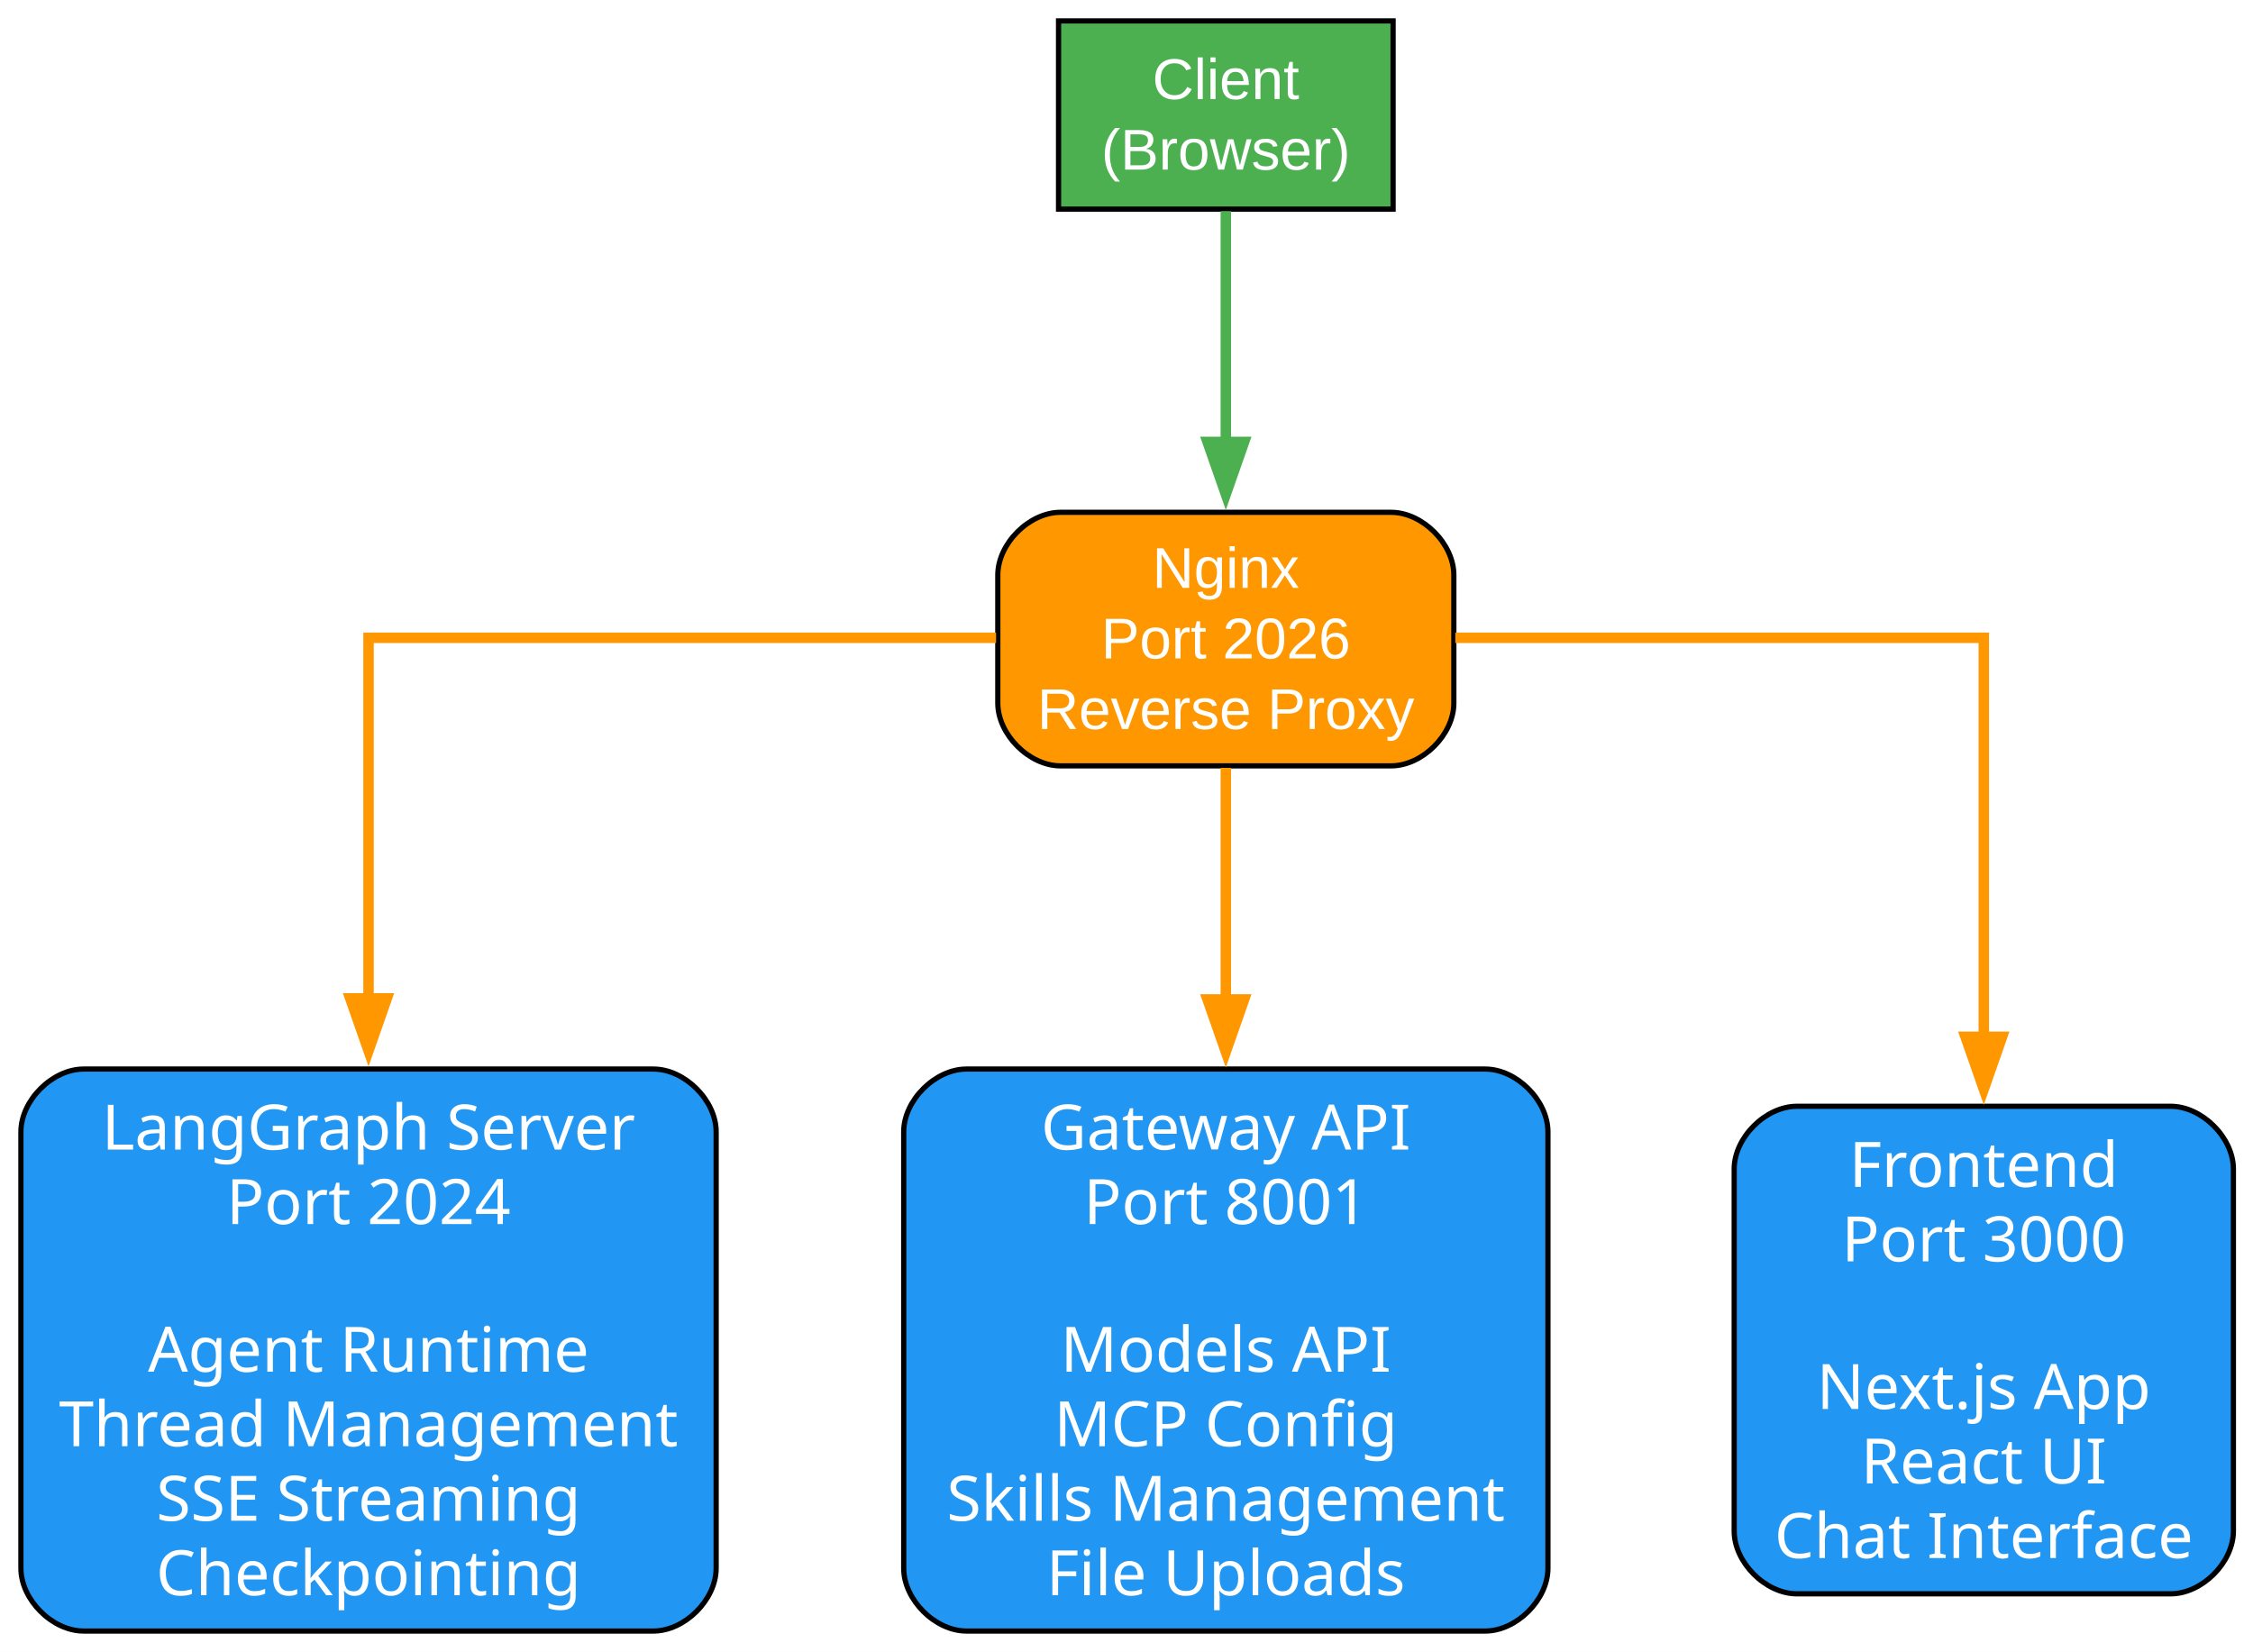
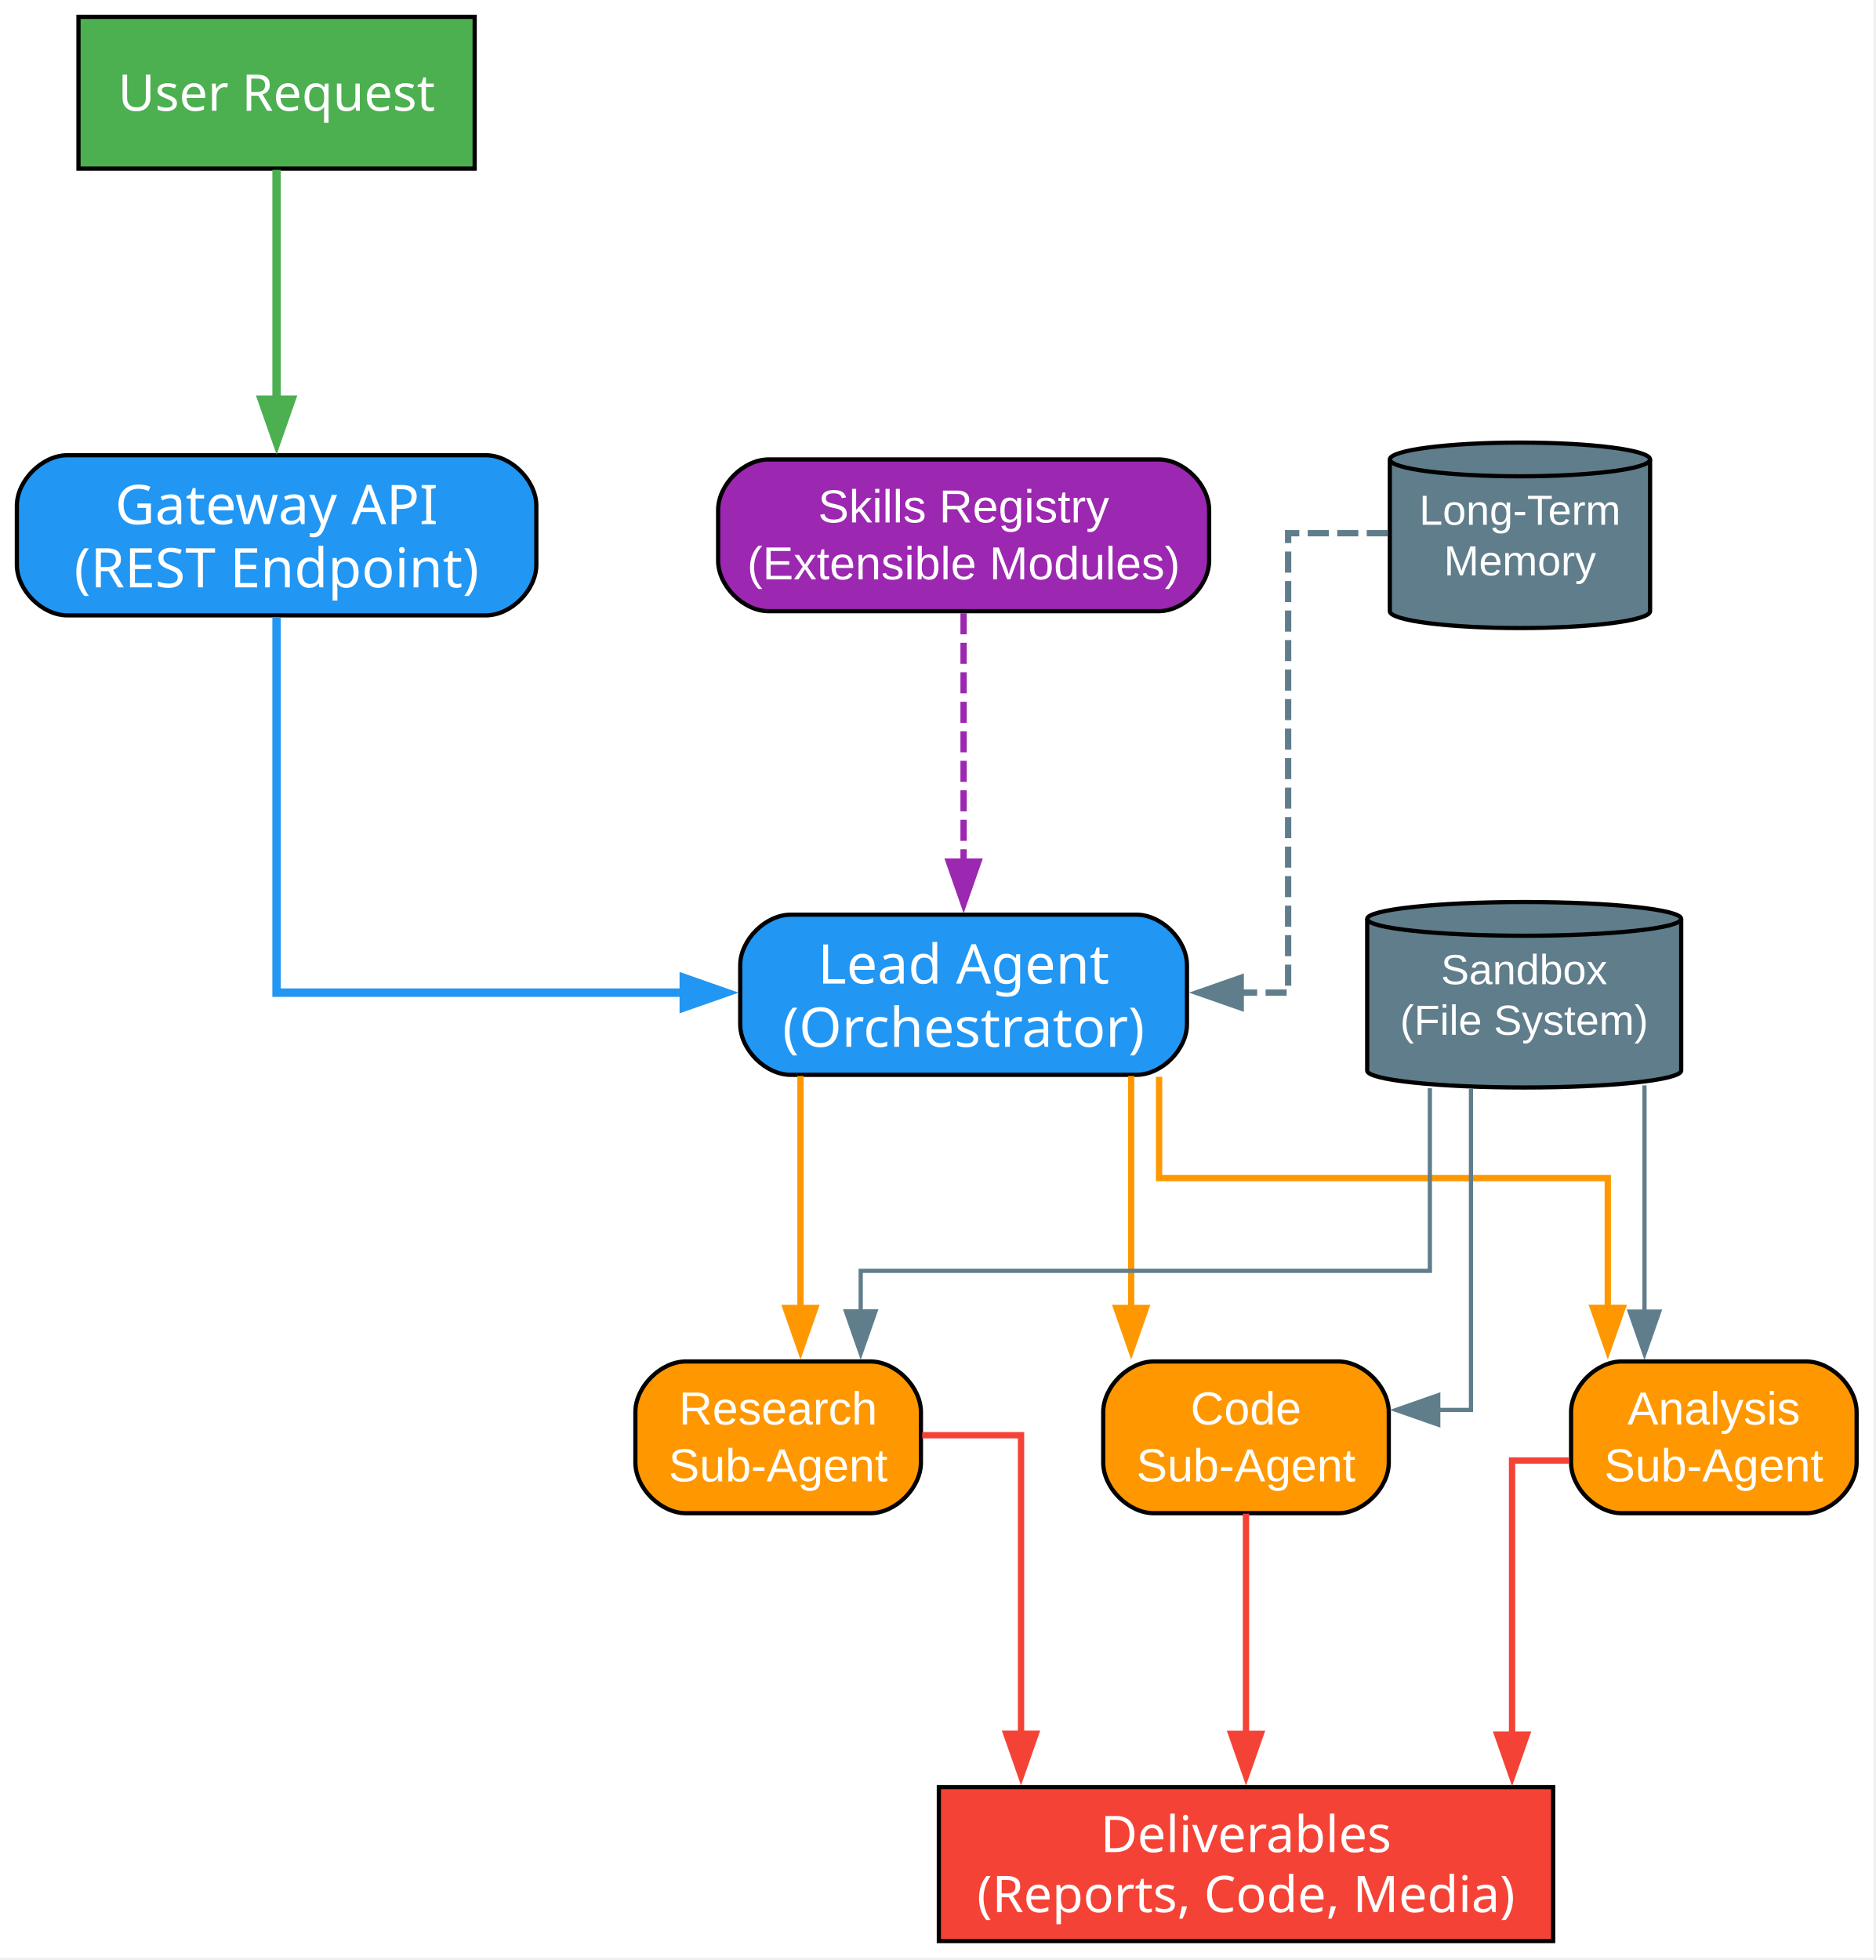
- <svg xmlns="http://www.w3.org/2000/svg" width="431pt" height="316pt" viewBox="0.00 0.00 431.00 316.00">
-   <g id="graph0" class="graph" transform="scale(1 1) rotate(0) translate(4 312)">
-     <polygon fill="white" stroke="none" points="-4,4 -4,-312 427.25,-312 427.25,4 -4,4" />
+ <svg xmlns="http://www.w3.org/2000/svg" width="445pt" height="465pt" viewBox="0.00 0.00 445.00 465.00">
+   <g id="graph0" class="graph" transform="scale(1 1) rotate(0) translate(4 460.5)">
+     <polygon fill="white" stroke="none" points="-4,4 -4,-460.5 440.5,-460.5 440.5,4 -4,4" />
    <g id="node1" class="node">
-       <polygon fill="#4caf50" stroke="black" points="262.5,-308 198.5,-308 198.5,-272 262.5,-272 262.5,-308" />
-       <text xml:space="preserve" text-anchor="middle" x="230.5" y="-293.05" font-family="Arial" font-size="11.00" fill="white">Client</text>
-       <text xml:space="preserve" text-anchor="middle" x="230.5" y="-279.55" font-family="Arial" font-size="11.00" fill="white">(Browser)</text>
+       <polygon fill="#4caf50" stroke="black" points="108.62,-456.5 14.62,-456.5 14.62,-420.5 108.62,-420.5 108.62,-456.5" />
+       <text xml:space="preserve" text-anchor="middle" x="61.62" y="-434.23" font-family="Arial Bold" font-size="12.00" fill="white">User Request</text>
    </g>
    <g id="node2" class="node">
-       <path fill="#ff9800" stroke="black" d="M262.12,-214C262.12,-214 198.88,-214 198.88,-214 192.88,-214 186.88,-208 186.88,-202 186.88,-202 186.88,-177.5 186.88,-177.5 186.88,-171.5 192.88,-165.5 198.88,-165.5 198.88,-165.5 262.12,-165.5 262.12,-165.5 268.12,-165.5 274.12,-171.5 274.12,-177.5 274.12,-177.5 274.12,-202 274.12,-202 274.12,-208 268.12,-214 262.12,-214" />
-       <text xml:space="preserve" text-anchor="middle" x="230.5" y="-199.55" font-family="Arial" font-size="11.00" fill="white">Nginx</text>
-       <text xml:space="preserve" text-anchor="middle" x="230.5" y="-186.05" font-family="Arial" font-size="11.00" fill="white">Port 2026</text>
-       <text xml:space="preserve" text-anchor="middle" x="230.5" y="-172.55" font-family="Arial" font-size="11.00" fill="white">Reverse Proxy</text>
+       <path fill="#2196f3" stroke="black" d="M111.25,-352.5C111.25,-352.5 12,-352.5 12,-352.5 6,-352.5 0,-346.5 0,-340.5 0,-340.5 0,-326.5 0,-326.5 0,-320.5 6,-314.5 12,-314.5 12,-314.5 111.25,-314.5 111.25,-314.5 117.25,-314.5 123.25,-320.5 123.25,-326.5 123.25,-326.5 123.25,-340.5 123.25,-340.5 123.25,-346.5 117.25,-352.5 111.25,-352.5" />
+       <text xml:space="preserve" text-anchor="middle" x="61.62" y="-336.15" font-family="Arial Bold" font-size="13.00" fill="white">Gateway API</text>
+       <text xml:space="preserve" text-anchor="middle" x="61.62" y="-321.15" font-family="Arial Bold" font-size="13.00" fill="white">(REST Endpoint)</text>
    </g>
    <g id="edge1" class="edge">
-       <path fill="none" stroke="#4caf50" stroke-width="2" d="M230.5,-271.61C230.5,-271.61 230.5,-227.47 230.5,-227.47" />
-       <polygon fill="#4caf50" stroke="#4caf50" stroke-width="2" points="234,-227.47 230.5,-217.47 227,-227.47 234,-227.47" />
+       <path fill="none" stroke="#4caf50" stroke-width="2" d="M61.62,-420.21C61.62,-420.21 61.62,-365.67 61.62,-365.67" />
+       <polygon fill="#4caf50" stroke="#4caf50" stroke-width="2" points="65.13,-365.67 61.63,-355.67 58.13,-365.67 65.13,-365.67" />
    </g>
    <g id="node3" class="node">
-       <path fill="#2196f3" stroke="black" d="M121,-107.5C121,-107.5 12,-107.5 12,-107.5 6,-107.5 0,-101.5 0,-95.5 0,-95.5 0,-12 0,-12 0,-6 6,0 12,0 12,0 121,0 121,0 127,0 133,-6 133,-12 133,-12 133,-95.5 133,-95.5 133,-101.5 127,-107.5 121,-107.5" />
-       <text xml:space="preserve" text-anchor="middle" x="66.5" y="-92.1" font-family="Arial Bold" font-size="12.00" fill="white">LangGraph Server</text>
-       <text xml:space="preserve" text-anchor="middle" x="66.5" y="-77.85" font-family="Arial Bold" font-size="12.00" fill="white">Port 2024</text>
-       <text xml:space="preserve" text-anchor="middle" x="66.5" y="-49.6" font-family="Arial Bold" font-size="12.00" fill="white">Agent Runtime</text>
-       <text xml:space="preserve" text-anchor="middle" x="66.5" y="-35.35" font-family="Arial Bold" font-size="12.00" fill="white">Thread Management</text>
-       <text xml:space="preserve" text-anchor="middle" x="66.5" y="-21.1" font-family="Arial Bold" font-size="12.00" fill="white">SSE Streaming</text>
-       <text xml:space="preserve" text-anchor="middle" x="66.5" y="-6.85" font-family="Arial Bold" font-size="12.00" fill="white">Checkpointing</text>
+       <path fill="#2196f3" stroke="black" d="M265.62,-243.5C265.62,-243.5 183.62,-243.5 183.62,-243.5 177.62,-243.5 171.62,-237.5 171.62,-231.5 171.62,-231.5 171.62,-217.5 171.62,-217.5 171.62,-211.5 177.62,-205.5 183.62,-205.5 183.62,-205.5 265.62,-205.5 265.62,-205.5 271.62,-205.5 277.62,-211.5 277.62,-217.5 277.62,-217.5 277.62,-231.5 277.62,-231.5 277.62,-237.5 271.62,-243.5 265.62,-243.5" />
+       <text xml:space="preserve" text-anchor="middle" x="224.62" y="-227.15" font-family="Arial Bold" font-size="13.00" fill="white">Lead Agent</text>
+       <text xml:space="preserve" text-anchor="middle" x="224.62" y="-212.15" font-family="Arial Bold" font-size="13.00" fill="white">(Orchestrator)</text>
    </g>
    <g id="edge2" class="edge">
-       <path fill="none" stroke="#ff9800" stroke-width="2" d="M186.55,-190C137.97,-190 66.5,-190 66.5,-190 66.5,-190 66.5,-121.02 66.5,-121.02" />
-       <polygon fill="#ff9800" stroke="#ff9800" stroke-width="2" points="70,-121.02 66.5,-111.02 63,-121.02 70,-121.02" />
+       <path fill="none" stroke="#2196f3" stroke-width="2" d="M61.62,-314.1C61.62,-282.89 61.62,-225 61.62,-225 61.62,-225 158.23,-225 158.23,-225" />
+       <polygon fill="#2196f3" stroke="#2196f3" stroke-width="2" points="158.23,-228.5 168.23,-225 158.23,-221.5 158.23,-228.5" />
    </g>
    <g id="node4" class="node">
-       <path fill="#2196f3" stroke="black" d="M280.12,-107.5C280.12,-107.5 180.88,-107.5 180.88,-107.5 174.88,-107.5 168.88,-101.5 168.88,-95.5 168.88,-95.5 168.88,-12 168.88,-12 168.88,-6 174.88,0 180.88,0 180.88,0 280.12,0 280.12,0 286.12,0 292.12,-6 292.12,-12 292.12,-12 292.12,-95.5 292.12,-95.5 292.12,-101.5 286.12,-107.5 280.12,-107.5" />
-       <text xml:space="preserve" text-anchor="middle" x="230.5" y="-92.1" font-family="Arial Bold" font-size="12.00" fill="white">Gateway API</text>
-       <text xml:space="preserve" text-anchor="middle" x="230.5" y="-77.85" font-family="Arial Bold" font-size="12.00" fill="white">Port 8001</text>
-       <text xml:space="preserve" text-anchor="middle" x="230.5" y="-49.6" font-family="Arial Bold" font-size="12.00" fill="white">Models API</text>
-       <text xml:space="preserve" text-anchor="middle" x="230.5" y="-35.35" font-family="Arial Bold" font-size="12.00" fill="white">MCP Config</text>
-       <text xml:space="preserve" text-anchor="middle" x="230.5" y="-21.1" font-family="Arial Bold" font-size="12.00" fill="white">Skills Management</text>
-       <text xml:space="preserve" text-anchor="middle" x="230.5" y="-6.85" font-family="Arial Bold" font-size="12.00" fill="white">File Uploads</text>
+       <path fill="#ff9800" stroke="black" d="M202.5,-137.5C202.5,-137.5 158.75,-137.5 158.75,-137.5 152.75,-137.5 146.75,-131.5 146.75,-125.5 146.75,-125.5 146.75,-113.5 146.75,-113.5 146.75,-107.5 152.75,-101.5 158.75,-101.5 158.75,-101.5 202.5,-101.5 202.5,-101.5 208.5,-101.5 214.5,-107.5 214.5,-113.5 214.5,-113.5 214.5,-125.5 214.5,-125.5 214.5,-131.5 208.5,-137.5 202.5,-137.5" />
+       <text xml:space="preserve" text-anchor="middle" x="180.62" y="-122.55" font-family="Arial" font-size="11.00" fill="white">Research</text>
+       <text xml:space="preserve" text-anchor="middle" x="180.62" y="-109.05" font-family="Arial" font-size="11.00" fill="white">Sub-Agent</text>
    </g>
    <g id="edge3" class="edge">
-       <path fill="none" stroke="#ff9800" stroke-width="2" d="M230.5,-165.12C230.5,-165.12 230.5,-120.82 230.5,-120.82" />
-       <polygon fill="#ff9800" stroke="#ff9800" stroke-width="2" points="234,-120.82 230.5,-110.82 227,-120.82 234,-120.82" />
+       <path fill="none" stroke="#ff9800" stroke-width="1.5" d="M185.92,-205.24C185.92,-205.24 185.92,-150.2 185.92,-150.2" />
+       <polygon fill="#ff9800" stroke="#ff9800" stroke-width="1.5" points="189.42,-150.2 185.92,-140.2 182.42,-150.2 189.42,-150.2" />
    </g>
    <g id="node5" class="node">
-       <path fill="#2196f3" stroke="black" d="M411.25,-100.38C411.25,-100.38 339.75,-100.38 339.75,-100.38 333.75,-100.38 327.75,-94.38 327.75,-88.38 327.75,-88.38 327.75,-19.12 327.75,-19.12 327.75,-13.12 333.75,-7.12 339.75,-7.12 339.75,-7.12 411.25,-7.12 411.25,-7.12 417.25,-7.12 423.25,-13.12 423.25,-19.12 423.25,-19.12 423.25,-88.38 423.25,-88.38 423.25,-94.38 417.25,-100.38 411.25,-100.38" />
-       <text xml:space="preserve" text-anchor="middle" x="375.5" y="-84.97" font-family="Arial Bold" font-size="12.00" fill="white">Frontend</text>
-       <text xml:space="preserve" text-anchor="middle" x="375.5" y="-70.72" font-family="Arial Bold" font-size="12.00" fill="white">Port 3000</text>
-       <text xml:space="preserve" text-anchor="middle" x="375.5" y="-42.48" font-family="Arial Bold" font-size="12.00" fill="white">Next.js App</text>
-       <text xml:space="preserve" text-anchor="middle" x="375.5" y="-28.23" font-family="Arial Bold" font-size="12.00" fill="white">React UI</text>
-       <text xml:space="preserve" text-anchor="middle" x="375.5" y="-13.97" font-family="Arial Bold" font-size="12.00" fill="white">Chat Interface</text>
+       <path fill="#ff9800" stroke="black" d="M313.5,-137.5C313.5,-137.5 269.75,-137.5 269.75,-137.5 263.75,-137.5 257.75,-131.5 257.75,-125.5 257.75,-125.5 257.75,-113.5 257.75,-113.5 257.75,-107.5 263.75,-101.5 269.75,-101.5 269.75,-101.5 313.5,-101.5 313.5,-101.5 319.5,-101.5 325.5,-107.5 325.5,-113.5 325.5,-113.5 325.5,-125.5 325.5,-125.5 325.5,-131.5 319.5,-137.5 313.5,-137.5" />
+       <text xml:space="preserve" text-anchor="middle" x="291.62" y="-122.55" font-family="Arial" font-size="11.00" fill="white">Code</text>
+       <text xml:space="preserve" text-anchor="middle" x="291.62" y="-109.05" font-family="Arial" font-size="11.00" fill="white">Sub-Agent</text>
    </g>
    <g id="edge4" class="edge">
-       <path fill="none" stroke="#ff9800" stroke-width="2" d="M274.4,-190C317.08,-190 375.5,-190 375.5,-190 375.5,-190 375.5,-113.67 375.5,-113.67" />
-       <polygon fill="#ff9800" stroke="#ff9800" stroke-width="2" points="379,-113.67 375.5,-103.67 372,-113.67 379,-113.67" />
+       <path fill="none" stroke="#ff9800" stroke-width="1.5" d="M264.38,-205.24C264.38,-205.24 264.38,-150.2 264.38,-150.2" />
+       <polygon fill="#ff9800" stroke="#ff9800" stroke-width="1.5" points="267.88,-150.2 264.38,-140.2 260.88,-150.2 267.88,-150.2" />
+     </g>
+     <g id="node6" class="node">
+       <path fill="#ff9800" stroke="black" d="M424.5,-137.5C424.5,-137.5 380.75,-137.5 380.75,-137.5 374.75,-137.5 368.75,-131.5 368.75,-125.5 368.75,-125.5 368.75,-113.5 368.75,-113.5 368.75,-107.5 374.75,-101.5 380.75,-101.5 380.75,-101.5 424.5,-101.5 424.5,-101.5 430.5,-101.5 436.5,-107.5 436.5,-113.5 436.5,-113.5 436.5,-125.5 436.5,-125.5 436.5,-131.5 430.5,-137.5 424.5,-137.5" />
+       <text xml:space="preserve" text-anchor="middle" x="402.62" y="-122.55" font-family="Arial" font-size="11.00" fill="white">Analysis</text>
+       <text xml:space="preserve" text-anchor="middle" x="402.62" y="-109.05" font-family="Arial" font-size="11.00" fill="white">Sub-Agent</text>
+     </g>
+     <g id="edge5" class="edge">
+       <path fill="none" stroke="#ff9800" stroke-width="1.5" d="M271,-205.04C271,-193.46 271,-181 271,-181 271,-181 377.46,-181 377.46,-181 377.46,-181 377.46,-150.22 377.46,-150.22" />
+       <polygon fill="#ff9800" stroke="#ff9800" stroke-width="1.5" points="380.96,-150.22 377.46,-140.22 373.96,-150.22 380.96,-150.22" />
+     </g>
+     <g id="node10" class="node">
+       <polygon fill="#f44336" stroke="black" points="364.5,-36.5 218.75,-36.5 218.75,0 364.5,0 364.5,-36.5" />
+       <text xml:space="preserve" text-anchor="middle" x="291.62" y="-21.1" font-family="Arial Bold" font-size="12.00" fill="white">Deliverables</text>
+       <text xml:space="preserve" text-anchor="middle" x="291.62" y="-6.85" font-family="Arial Bold" font-size="12.00" fill="white">(Reports, Code, Media)</text>
+     </g>
+     <g id="edge11" class="edge">
+       <path fill="none" stroke="#f44336" stroke-width="1.5" d="M214.81,-120C227.22,-120 238.25,-120 238.25,-120 238.25,-120 238.25,-49.18 238.25,-49.18" />
+       <polygon fill="#f44336" stroke="#f44336" stroke-width="1.5" points="241.75,-49.18 238.25,-39.18 234.75,-49.18 241.75,-49.18" />
+     </g>
+     <g id="edge12" class="edge">
+       <path fill="none" stroke="#f44336" stroke-width="1.5" d="M291.62,-101.4C291.62,-101.4 291.62,-49.15 291.62,-49.15" />
+       <polygon fill="#f44336" stroke="#f44336" stroke-width="1.5" points="295.13,-49.15 291.63,-39.15 288.13,-49.15 295.13,-49.15" />
+     </g>
+     <g id="edge13" class="edge">
+       <path fill="none" stroke="#f44336" stroke-width="1.5" d="M368.34,-114C360.67,-114 354.75,-114 354.75,-114 354.75,-114 354.75,-48.98 354.75,-48.98" />
+       <polygon fill="#f44336" stroke="#f44336" stroke-width="1.5" points="358.25,-48.98 354.75,-38.98 351.25,-48.98 358.25,-48.98" />
+     </g>
+     <g id="node7" class="node">
+       <path fill="#9c27b0" stroke="black" d="M270.88,-351.5C270.88,-351.5 178.38,-351.5 178.38,-351.5 172.38,-351.5 166.38,-345.5 166.38,-339.5 166.38,-339.5 166.38,-327.5 166.38,-327.5 166.38,-321.5 172.38,-315.5 178.38,-315.5 178.38,-315.5 270.88,-315.5 270.88,-315.5 276.88,-315.5 282.88,-321.5 282.88,-327.5 282.88,-327.5 282.88,-339.5 282.88,-339.5 282.88,-345.5 276.88,-351.5 270.88,-351.5" />
+       <text xml:space="preserve" text-anchor="middle" x="224.62" y="-336.55" font-family="Arial" font-size="11.00" fill="white">Skills Registry</text>
+       <text xml:space="preserve" text-anchor="middle" x="224.62" y="-323.05" font-family="Arial" font-size="11.00" fill="white">(Extensible Modules)</text>
+     </g>
+     <g id="edge6" class="edge">
+       <path fill="none" stroke="#9c27b0" stroke-width="1.5" stroke-dasharray="5,2" d="M224.62,-315.01C224.62,-315.01 224.62,-256.09 224.62,-256.09" />
+       <polygon fill="#9c27b0" stroke="#9c27b0" stroke-width="1.5" points="228.13,-256.09 224.63,-246.09 221.13,-256.09 228.13,-256.09" />
+     </g>
+     <g id="node8" class="node">
+       <path fill="#607d8b" stroke="black" d="M387.5,-351.5C387.5,-353.71 373.66,-355.5 356.62,-355.5 339.59,-355.5 325.75,-353.71 325.75,-351.5 325.75,-351.5 325.75,-315.5 325.75,-315.5 325.75,-313.29 339.59,-311.5 356.62,-311.5 373.66,-311.5 387.5,-313.29 387.5,-315.5 387.5,-315.5 387.5,-351.5 387.5,-351.5" />
+       <path fill="none" stroke="black" d="M387.5,-351.5C387.5,-349.29 373.66,-347.5 356.62,-347.5 339.59,-347.5 325.75,-349.29 325.75,-351.5" />
+       <text xml:space="preserve" text-anchor="middle" x="356.62" y="-336" font-family="Arial" font-size="10.00" fill="white">Long-Term</text>
+       <text xml:space="preserve" text-anchor="middle" x="356.62" y="-324" font-family="Arial" font-size="10.00" fill="white">Memory</text>
+     </g>
+     <g id="edge7" class="edge">
+       <path fill="none" stroke="#607d8b" stroke-width="1.5" stroke-dasharray="5,2" d="M325.27,-334C312.92,-334 301.62,-334 301.62,-334 301.62,-334 301.62,-225 301.62,-225 301.62,-225 290.37,-225 290.37,-225" />
+       <polygon fill="#607d8b" stroke="#607d8b" stroke-width="1.5" points="290.37,-221.5 280.37,-225 290.37,-228.5 290.37,-221.5" />
+     </g>
+     <g id="node9" class="node">
+       <path fill="#607d8b" stroke="black" d="M394.88,-242.5C394.88,-244.71 378.18,-246.5 357.62,-246.5 337.07,-246.5 320.38,-244.71 320.38,-242.5 320.38,-242.5 320.38,-206.5 320.38,-206.5 320.38,-204.29 337.07,-202.5 357.62,-202.5 378.18,-202.5 394.88,-204.29 394.88,-206.5 394.88,-206.5 394.88,-242.5 394.88,-242.5" />
+       <path fill="none" stroke="black" d="M394.88,-242.5C394.88,-240.29 378.18,-238.5 357.62,-238.5 337.07,-238.5 320.38,-240.29 320.38,-242.5" />
+       <text xml:space="preserve" text-anchor="middle" x="357.62" y="-227" font-family="Arial" font-size="10.00" fill="white">Sandbox</text>
+       <text xml:space="preserve" text-anchor="middle" x="357.62" y="-215" font-family="Arial" font-size="10.00" fill="white">(File System)</text>
+     </g>
+     <g id="edge8" class="edge">
+       <path fill="none" stroke="#607d8b" d="M335.25,-202.32C335.25,-183.32 335.25,-159 335.25,-159 335.25,-159 200.21,-159 200.21,-159 200.21,-159 200.21,-149.38 200.21,-149.38" />
+       <polygon fill="#607d8b" stroke="#607d8b" points="203.71,-149.38 200.21,-139.38 196.71,-149.38 203.71,-149.38" />
+     </g>
+     <g id="edge9" class="edge">
+       <path fill="none" stroke="#607d8b" d="M345,-202.15C345,-173.09 345,-126 345,-126 345,-126 337.24,-126 337.24,-126" />
+       <polygon fill="#607d8b" stroke="#607d8b" points="337.24,-122.5 327.24,-126 337.24,-129.5 337.24,-122.5" />
+     </g>
+     <g id="edge10" class="edge">
+       <path fill="none" stroke="#607d8b" d="M386.17,-203C386.17,-203 386.17,-149.33 386.17,-149.33" />
+       <polygon fill="#607d8b" stroke="#607d8b" points="389.67,-149.33 386.17,-139.33 382.67,-149.33 389.67,-149.33" />
    </g>
  </g>
</svg>
